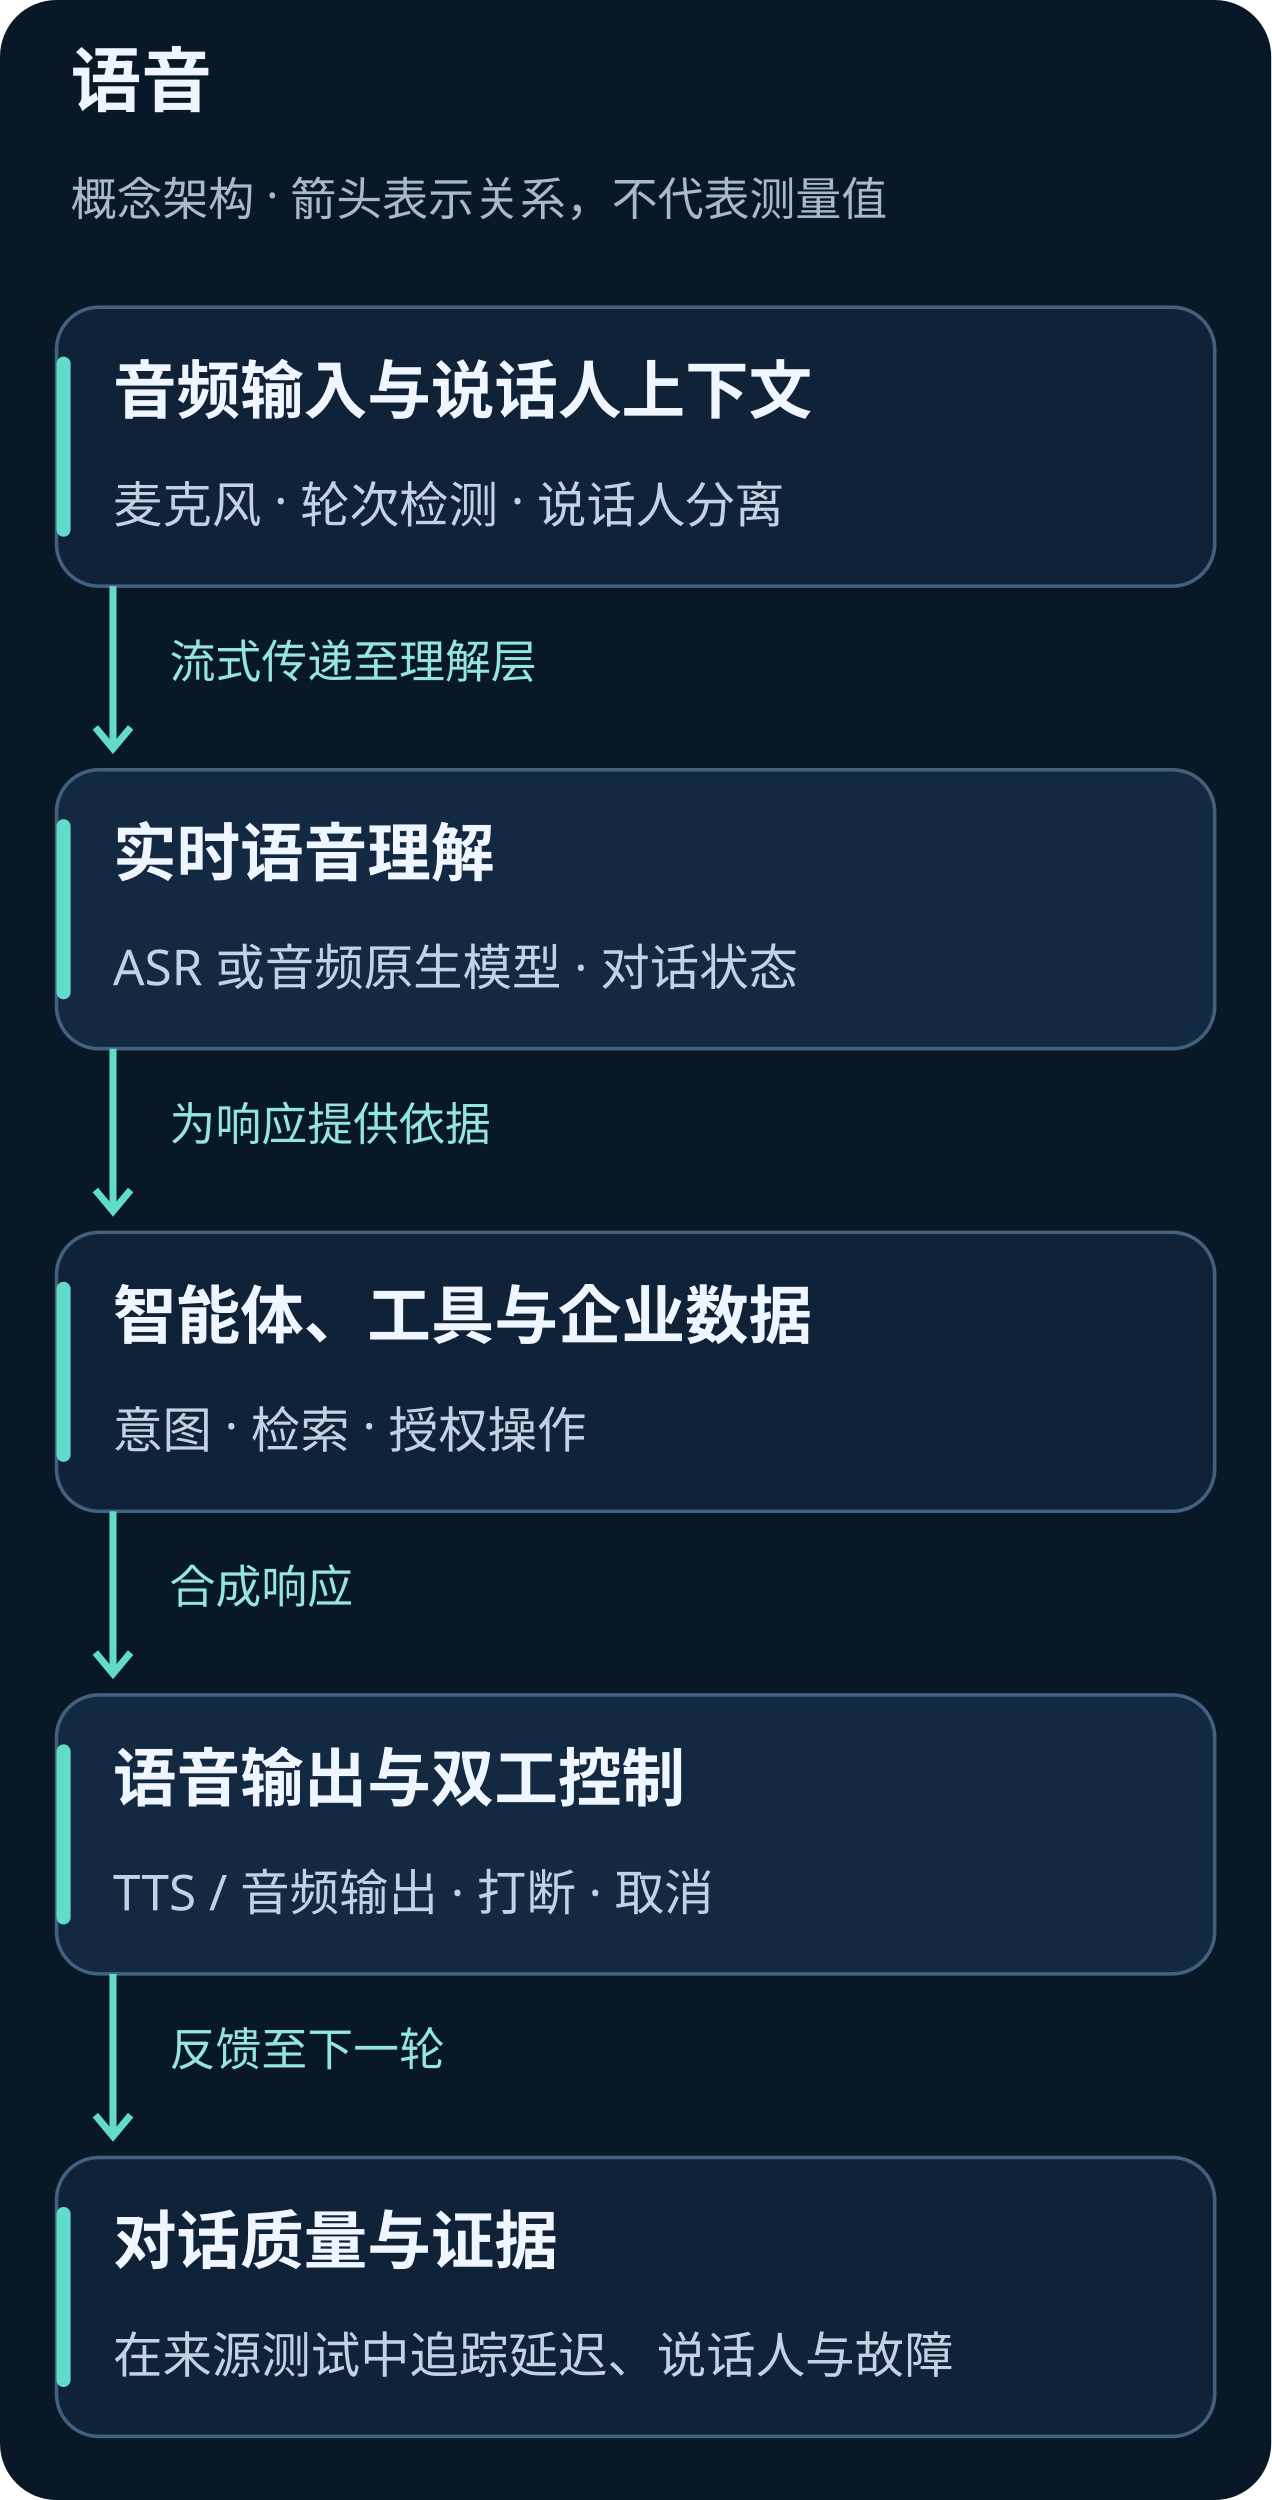
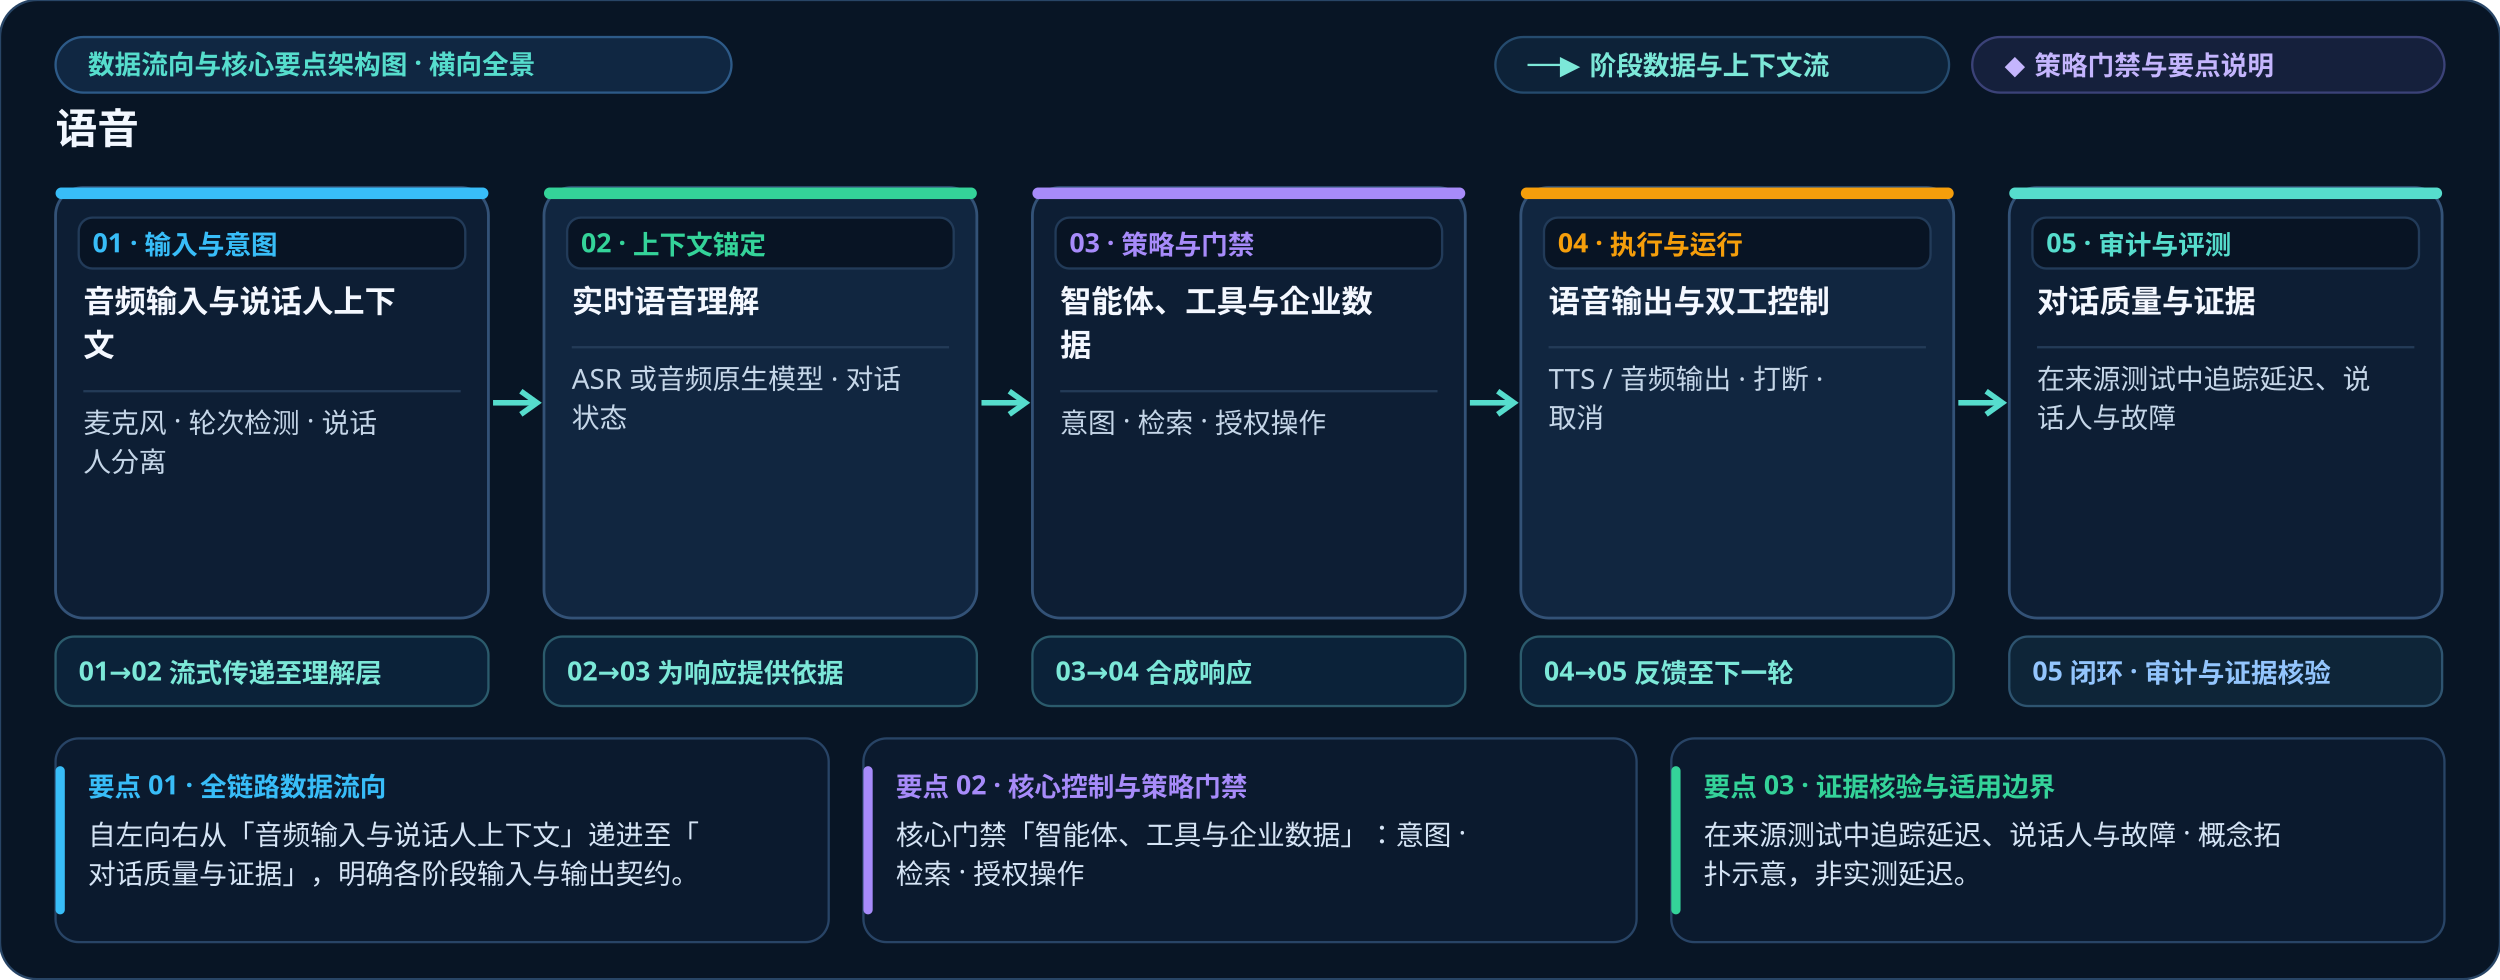
- <svg xmlns="http://www.w3.org/2000/svg" lang="zh-CN" role="img" aria-labelledby="knowledge-b74328adf4cc-title knowledge-b74328adf4cc-desc" viewBox="0 0 360 708" width="360" style="display:block;width:100%;height:auto;max-width:560px;margin:0 auto;font-family:system-ui,sans-serif">
-   <rect width="360" height="708" rx="16" fill="#091827" />
-   <text x="20" y="30" fill="#eef5ff" font-size="20" font-weight="700">
-     <tspan x="20" dy="0">语音</tspan>
+ <svg xmlns="http://www.w3.org/2000/svg" lang="zh-CN" class="knowledge-graph-wide" role="img" aria-labelledby="knowledge-b74328adf4cc-title knowledge-b74328adf4cc-desc" viewBox="0 0 1080 423" width="1080" style="width:100%;height:auto;max-width:1080px;margin:0 auto;font-family:system-ui,sans-serif">
+   <rect width="1080" height="423" rx="16" fill="#081525" stroke="#284566" />
+   <rect x="24" y="16" width="292" height="24" rx="12" fill="#102742" stroke="#2d5a88" />
+   <text x="38" y="32" fill="#56ddcd" font-size="11.5" font-weight="700">
+     <tspan x="38" dy="0">数据流向与核心要点架构图 · 横向全景</tspan>
  </text>
-   <text x="20" y="61" fill="#a9b8ce" font-size="13" font-weight="400">
-     <tspan x="20" dy="0">概念架构 · 箭头表示关系，不代表测量值</tspan>
+   <rect x="646" y="16" width="196" height="24" rx="12" fill="#0d2238" stroke="#254b6e" />
+   <text x="660" y="32" fill="#7ce8d8" font-size="11.5" font-weight="600">
+     <tspan x="660" dy="0">──▶ 阶段数据与上下文流</tspan>
+   </text>
+   <rect x="852" y="16" width="204" height="24" rx="12" fill="#15203c" stroke="#3b4278" />
+   <text x="866" y="32" fill="#c4b5fd" font-size="11.5" font-weight="600">
+     <tspan x="866" dy="0">◆ 策略门禁与要点说明</tspan>
+   </text>
+   <text x="24" y="62" fill="#f2f7ff" font-size="18" font-weight="700">
+     <tspan x="24" dy="0">语音</tspan>
  </text>
  <g data-concept="1">
-     <rect x="16" y="87" width="328" height="79" rx="12" fill="#102238" stroke="#43617f" />
-     <rect x="16" y="101" width="4" height="51" rx="2" fill="#63dbca" />
-     <text x="32" y="117" fill="#f0f6ff" font-size="18" font-weight="650">
-       <tspan x="32" dy="0">音频输入与说话人上下文</tspan>
+     <rect x="24" y="81" width="187" height="186" rx="12" fill="#0d1e34" stroke="#335277" stroke-width="1.2" />
+     <rect x="24" y="81" width="187" height="5" rx="2.5" fill="#38bdf8" />
+     <rect x="34" y="94" width="167" height="22" rx="6" fill="#081424" stroke="#223b59" />
+     <text x="40" y="109" fill="#38bdf8" font-size="11.5" font-weight="700">
+       <tspan x="40" dy="0">01 · 输入与意图</tspan>
    </text>
-     <text x="32" y="148" fill="#c2d1e3" font-size="14" font-weight="400">
-       <tspan x="32" dy="0">麦克风 · 轮次检测 · 说话人分离</tspan>
+     <text x="36" y="135" fill="#f4f8ff" font-size="13.5" font-weight="700">
+       <tspan x="36" dy="0">音频输入与说话人上下</tspan>
+       <tspan x="36" dy="18.9">文</tspan>
+     </text>
+     <path d="M36 169 H199" stroke="#233b57" stroke-width="1" />
+     <text x="36" y="187" fill="#c5d6e8" font-size="12" font-weight="400">
+       <tspan x="36" dy="0">麦克风 · 轮次检测 · 说话</tspan>
+       <tspan x="36" dy="16.8">人分离</tspan>
    </text>
  </g>
  <g data-relationship="流式传递至理解层">
-     <path d="M32 166 V211" fill="none" stroke="#63dbca" stroke-width="2" />
-     <path d="M27 206 L32 212 L37 206" fill="none" stroke="#63dbca" stroke-width="2" />
-     <text x="48" y="192" fill="#94e5da" font-size="13" font-weight="400">
-       <tspan x="48" dy="0">流式传递至理解层</tspan>
+     <path d="M213 174 H231" fill="none" stroke="#56ddcd" stroke-width="2.4" />
+     <path d="M225 169 L232 174 L225 179" fill="none" stroke="#56ddcd" stroke-width="2.4" />
+     <rect x="24" y="275" width="187" height="30" rx="8" fill="#0b2239" stroke="#2b5b6c" />
+     <text x="34" y="294" fill="#7ce8d8" font-size="11.5" font-weight="600">
+       <tspan x="34" dy="0">01→02 流式传递至理解层</tspan>
    </text>
  </g>
  <g data-concept="2">
-     <rect x="16" y="218" width="328" height="79" rx="12" fill="#132942" stroke="#43617f" />
-     <rect x="16" y="232" width="4" height="51" rx="2" fill="#63dbca" />
-     <text x="32" y="248" fill="#f0f6ff" font-size="18" font-weight="650">
-       <tspan x="32" dy="0">实时语音理解</tspan>
+     <rect x="235" y="81" width="187" height="186" rx="12" fill="#112640" stroke="#335277" stroke-width="1.2" />
+     <rect x="235" y="81" width="187" height="5" rx="2.5" fill="#34d399" />
+     <rect x="245" y="94" width="167" height="22" rx="6" fill="#081424" stroke="#223b59" />
+     <text x="251" y="109" fill="#34d399" font-size="11.5" font-weight="700">
+       <tspan x="251" dy="0">02 · 上下文锚定</tspan>
    </text>
-     <text x="32" y="279" fill="#c2d1e3" font-size="14" font-weight="400">
-       <tspan x="32" dy="0">ASR 或音频原生模型 · 对话状态</tspan>
+     <text x="247" y="135" fill="#f4f8ff" font-size="13.5" font-weight="700">
+       <tspan x="247" dy="0">实时语音理解</tspan>
+     </text>
+     <path d="M247 150 H410" stroke="#233b57" stroke-width="1" />
+     <text x="247" y="168" fill="#c5d6e8" font-size="12" font-weight="400">
+       <tspan x="247" dy="0">ASR 或音频原生模型 · 对话</tspan>
+       <tspan x="247" dy="16.8">状态</tspan>
    </text>
  </g>
  <g data-relationship="为响应提供依据">
-     <path d="M32 297 V342" fill="none" stroke="#63dbca" stroke-width="2" />
-     <path d="M27 337 L32 343 L37 337" fill="none" stroke="#63dbca" stroke-width="2" />
-     <text x="48" y="323" fill="#94e5da" font-size="13" font-weight="400">
-       <tspan x="48" dy="0">为响应提供依据</tspan>
+     <path d="M424 174 H442" fill="none" stroke="#56ddcd" stroke-width="2.4" />
+     <path d="M436 169 L443 174 L436 179" fill="none" stroke="#56ddcd" stroke-width="2.4" />
+     <rect x="235" y="275" width="187" height="30" rx="8" fill="#0b2239" stroke="#2b5b6c" />
+     <text x="245" y="294" fill="#7ce8d8" font-size="11.5" font-weight="600">
+       <tspan x="245" dy="0">02→03 为响应提供依据</tspan>
    </text>
  </g>
  <g data-concept="3">
-     <rect x="16" y="349" width="328" height="79" rx="12" fill="#102238" stroke="#43617f" />
-     <rect x="16" y="363" width="4" height="51" rx="2" fill="#63dbca" />
-     <text x="32" y="379" fill="#f0f6ff" font-size="18" font-weight="650">
-       <tspan x="32" dy="0">智能体、工具与企业数据</tspan>
+     <rect x="446" y="81" width="187" height="186" rx="12" fill="#0d1e34" stroke="#335277" stroke-width="1.2" />
+     <rect x="446" y="81" width="187" height="5" rx="2.5" fill="#a78bfa" />
+     <rect x="456" y="94" width="167" height="22" rx="6" fill="#081424" stroke="#223b59" />
+     <text x="462" y="109" fill="#a78bfa" font-size="11.5" font-weight="700">
+       <tspan x="462" dy="0">03 · 策略与门禁</tspan>
    </text>
-     <text x="32" y="410" fill="#c2d1e3" font-size="14" font-weight="400">
-       <tspan x="32" dy="0">意图 · 检索 · 授权操作</tspan>
+     <text x="458" y="135" fill="#f4f8ff" font-size="13.5" font-weight="700">
+       <tspan x="458" dy="0">智能体、工具与企业数</tspan>
+       <tspan x="458" dy="18.9">据</tspan>
+     </text>
+     <path d="M458 169 H621" stroke="#233b57" stroke-width="1" />
+     <text x="458" y="187" fill="#c5d6e8" font-size="12" font-weight="400">
+       <tspan x="458" dy="0">意图 · 检索 · 授权操作</tspan>
    </text>
  </g>
  <g data-relationship="合成响应">
-     <path d="M32 428 V473" fill="none" stroke="#63dbca" stroke-width="2" />
-     <path d="M27 468 L32 474 L37 468" fill="none" stroke="#63dbca" stroke-width="2" />
-     <text x="48" y="454" fill="#94e5da" font-size="13" font-weight="400">
-       <tspan x="48" dy="0">合成响应</tspan>
+     <path d="M635 174 H653" fill="none" stroke="#56ddcd" stroke-width="2.4" />
+     <path d="M647 169 L654 174 L647 179" fill="none" stroke="#56ddcd" stroke-width="2.4" />
+     <rect x="446" y="275" width="187" height="30" rx="8" fill="#0b2239" stroke="#2b5b6c" />
+     <text x="456" y="294" fill="#7ce8d8" font-size="11.5" font-weight="600">
+       <tspan x="456" dy="0">03→04 合成响应</tspan>
    </text>
  </g>
  <g data-concept="4">
-     <rect x="16" y="480" width="328" height="79" rx="12" fill="#132942" stroke="#43617f" />
-     <rect x="16" y="494" width="4" height="51" rx="2" fill="#63dbca" />
-     <text x="32" y="510" fill="#f0f6ff" font-size="18" font-weight="650">
-       <tspan x="32" dy="0">语音输出与双工控制</tspan>
+     <rect x="657" y="81" width="187" height="186" rx="12" fill="#112640" stroke="#335277" stroke-width="1.2" />
+     <rect x="657" y="81" width="187" height="5" rx="2.5" fill="#f59e0b" />
+     <rect x="667" y="94" width="167" height="22" rx="6" fill="#081424" stroke="#223b59" />
+     <text x="673" y="109" fill="#f59e0b" font-size="11.5" font-weight="700">
+       <tspan x="673" dy="0">04 · 执行与运行</tspan>
    </text>
-     <text x="32" y="541" fill="#c2d1e3" font-size="14" font-weight="400">
-       <tspan x="32" dy="0">TTS / 音频输出 · 打断 · 取消</tspan>
+     <text x="669" y="135" fill="#f4f8ff" font-size="13.5" font-weight="700">
+       <tspan x="669" dy="0">语音输出与双工控制</tspan>
+     </text>
+     <path d="M669 150 H832" stroke="#233b57" stroke-width="1" />
+     <text x="669" y="168" fill="#c5d6e8" font-size="12" font-weight="400">
+       <tspan x="669" dy="0">TTS / 音频输出 · 打断 ·</tspan>
+       <tspan x="669" dy="16.8">取消</tspan>
    </text>
  </g>
  <g data-relationship="反馈至下一轮">
-     <path d="M32 559 V604" fill="none" stroke="#63dbca" stroke-width="2" />
-     <path d="M27 599 L32 605 L37 599" fill="none" stroke="#63dbca" stroke-width="2" />
-     <text x="48" y="585" fill="#94e5da" font-size="13" font-weight="400">
-       <tspan x="48" dy="0">反馈至下一轮</tspan>
+     <path d="M846 174 H864" fill="none" stroke="#56ddcd" stroke-width="2.4" />
+     <path d="M858 169 L865 174 L858 179" fill="none" stroke="#56ddcd" stroke-width="2.4" />
+     <rect x="657" y="275" width="187" height="30" rx="8" fill="#0b2239" stroke="#2b5b6c" />
+     <text x="667" y="294" fill="#7ce8d8" font-size="11.5" font-weight="600">
+       <tspan x="667" dy="0">04→05 反馈至下一轮</tspan>
    </text>
  </g>
  <g data-concept="5">
-     <rect x="16" y="611" width="328" height="79" rx="12" fill="#102238" stroke="#43617f" />
-     <rect x="16" y="625" width="4" height="51" rx="2" fill="#63dbca" />
-     <text x="32" y="641" fill="#f0f6ff" font-size="18" font-weight="650">
-       <tspan x="32" dy="0">对话质量与证据</tspan>
+     <rect x="868" y="81" width="187" height="186" rx="12" fill="#0d1e34" stroke="#335277" stroke-width="1.2" />
+     <rect x="868" y="81" width="187" height="5" rx="2.5" fill="#56ddcd" />
+     <rect x="878" y="94" width="167" height="22" rx="6" fill="#081424" stroke="#223b59" />
+     <text x="884" y="109" fill="#56ddcd" font-size="11.5" font-weight="700">
+       <tspan x="884" dy="0">05 · 审计与评测</tspan>
    </text>
-     <text x="32" y="672" fill="#c2d1e3" font-size="14" font-weight="400">
-       <tspan x="32" dy="0">在来源测试中追踪延迟、说话人与故障</tspan>
+     <text x="880" y="135" fill="#f4f8ff" font-size="13.5" font-weight="700">
+       <tspan x="880" dy="0">对话质量与证据</tspan>
+     </text>
+     <path d="M880 150 H1043" stroke="#233b57" stroke-width="1" />
+     <text x="880" y="168" fill="#c5d6e8" font-size="12" font-weight="400">
+       <tspan x="880" dy="0">在来源测试中追踪延迟、说</tspan>
+       <tspan x="880" dy="16.8">话人与故障</tspan>
+     </text>
+   </g>
+   <rect x="868" y="275" width="187" height="30" rx="8" fill="#0e2538" stroke="#2e5470" />
+   <text x="878" y="294" fill="#93c5fd" font-size="11.5" font-weight="600">
+     <tspan x="878" dy="0">05 闭环 · 审计与证据核验</tspan>
+   </text>
+   <g data-takeaway="1">
+     <rect x="24" y="319" width="334" height="88" rx="10" fill="#0b1a2e" stroke="#284466" />
+     <rect x="24" y="331" width="4" height="64" rx="2" fill="#38bdf8" />
+     <text x="38" y="344" fill="#38bdf8" font-size="11.5" font-weight="700">
+       <tspan x="38" dy="0">要点 01 · 全链路数据流向</tspan>
+     </text>
+     <text x="38" y="365" fill="#d5e4f5" font-size="12" font-weight="400">
+       <tspan x="38" dy="0">自左向右从「音频输入与说话人上下文」递进至「</tspan>
+       <tspan x="38" dy="16.8">对话质量与证据」，明确各阶段输入与输出契约。</tspan>
+     </text>
+   </g>
+   <g data-takeaway="2">
+     <rect x="373" y="319" width="334" height="88" rx="10" fill="#0b1a2e" stroke="#284466" />
+     <rect x="373" y="331" width="4" height="64" rx="2" fill="#a78bfa" />
+     <text x="387" y="344" fill="#a78bfa" font-size="11.5" font-weight="700">
+       <tspan x="387" dy="0">要点 02 · 核心控制与策略门禁</tspan>
+     </text>
+     <text x="387" y="365" fill="#d5e4f5" font-size="12" font-weight="400">
+       <tspan x="387" dy="0">核心门禁「智能体、工具与企业数据」：意图 ·</tspan>
+       <tspan x="387" dy="16.8">检索 · 授权操作</tspan>
+     </text>
+   </g>
+   <g data-takeaway="3">
+     <rect x="722" y="319" width="334" height="88" rx="10" fill="#0b1a2e" stroke="#284466" />
+     <rect x="722" y="331" width="4" height="64" rx="2" fill="#34d399" />
+     <text x="736" y="344" fill="#34d399" font-size="11.5" font-weight="700">
+       <tspan x="736" dy="0">要点 03 · 证据核验与适用边界</tspan>
+     </text>
+     <text x="736" y="365" fill="#d5e4f5" font-size="12" font-weight="400">
+       <tspan x="736" dy="0">在来源测试中追踪延迟、说话人与故障 · 概念拓</tspan>
+       <tspan x="736" dy="16.8">扑示意，非实测延迟。</tspan>
    </text>
  </g>
</svg>
